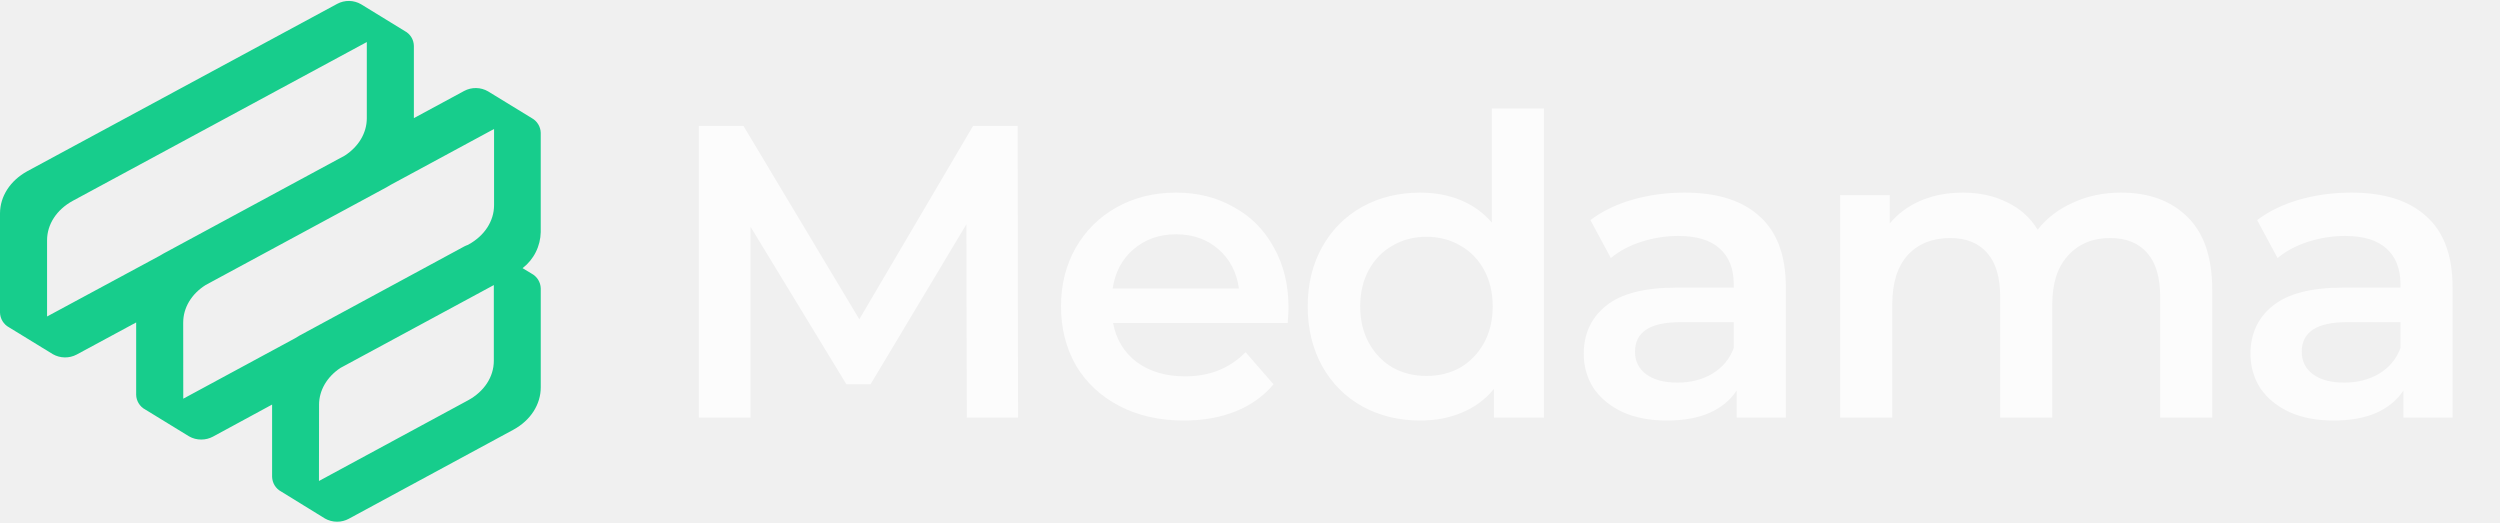
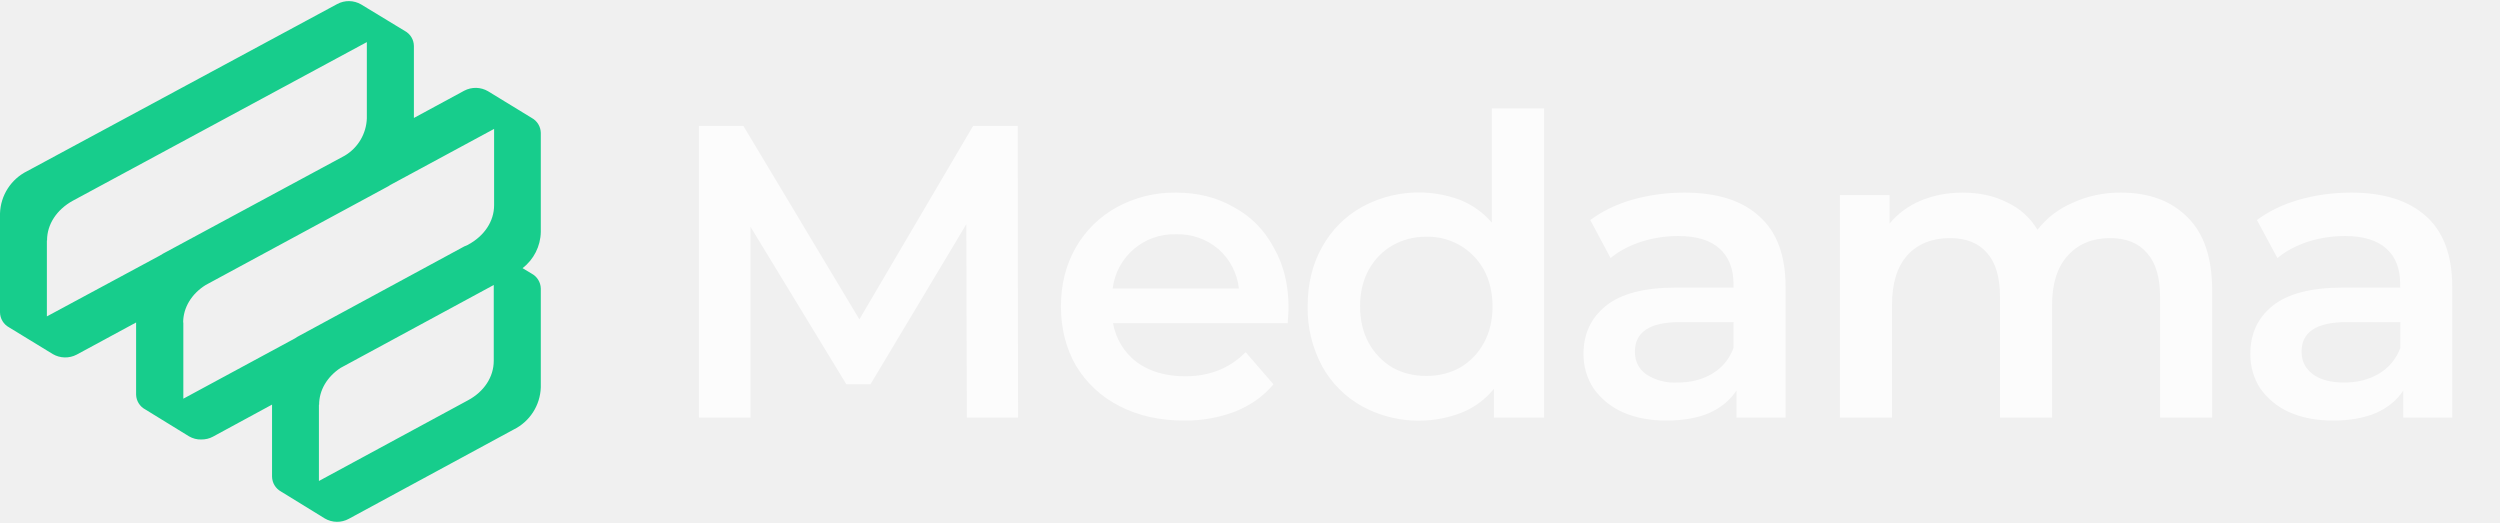
<svg xmlns="http://www.w3.org/2000/svg" width="550" height="115" fill="none" viewBox="0 0 144 30">
  <g clip-path="url(#a)">
-     <path fill="#17CD8C" d="M18.713 29.81c.216.123.46.187.708.185.233.001.463-.057.668-.168l9.488-5.133c.984-.538 1.57-1.45 1.57-2.435v-5.699c-.004-.175-.054-.347-.146-.496s-.221-.273-.376-.356l-.499-.301-.024-.017c.319-.246.579-.562.759-.922.181-.36.278-.757.285-1.16V7.602c-.003-.175-.052-.345-.143-.495-.09-.15-.218-.273-.371-.357l-2.52-1.542c-.208-.121-.444-.187-.685-.191-.241-.004-.479.053-.691.167l-2.897 1.566V2.587c-.003-.176-.053-.347-.145-.497-.092-.15-.222-.273-.377-.355L20.797.19c-.208-.121-.444-.186-.685-.19-.241-.004-.479.054-.691.168L1.57 9.808C.588 10.348 0 11.257 0 12.243v5.705c.004.175.054.347.146.497.092.15.221.273.376.356l2.52 1.544c.209.12.444.184.685.188.241.004.478-.053.691-.166l3.425-1.849v4.164c.003.176.054.348.146.497.092.15.222.273.378.355l2.52 1.544c.215.124.46.188.708.185.233.001.462-.057.668-.166l3.41-1.849v4.157c.004.175.054.347.145.497.092.15.222.273.376.355l2.52 1.553ZM2.711 13.787c0-.925.555-1.768 1.479-2.273L21.128 2.367v4.39c0 .847-.472 1.636-1.27 2.151L9.414 14.551c-.068.037-.133.076-.198.117L2.711 18.175V13.787Zm7.842 4.734c0-.852.477-1.647 1.294-2.16l10.431-5.636c.072-.039.141-.081.209-.124l5.971-3.227v4.388c0 .925-.555 1.768-1.479 2.273l-.03.017c-.072.023-.142.053-.209.089l-9.49 5.135c-.087.046-.17.098-.252.152l-6.442 3.482-.004-4.388Zm7.824 4.741c0-.832.455-1.609 1.23-2.123l8.837-4.774v4.364c0 .924-.555 1.768-1.479 2.272l-8.593 4.649.006-4.388Z" />
+     <path fill="#17CD8C" d="M18.71 29.81a1.4 1.4 0 0 0 1.38.02l9.49-5.14a2.81 2.81 0 0 0 1.57-2.43v-5.7a1 1 0 0 0-.52-.85l-.5-.3-.03-.02a2.69 2.69 0 0 0 1.05-2.08V7.6a1 1 0 0 0-.52-.86L28.11 5.2a1.41 1.41 0 0 0-1.37-.03l-2.9 1.57V2.59a.99.99 0 0 0-.52-.86L20.8.2a1.41 1.41 0 0 0-1.38-.02L1.57 9.8A2.82 2.82 0 0 0 0 12.24v5.7a1 1 0 0 0 .52.86l2.52 1.54a1.42 1.42 0 0 0 1.38.03l3.42-1.85v4.16a.99.99 0 0 0 .53.85l2.52 1.55c.21.12.46.19.7.18.24 0 .47-.05.67-.16l3.41-1.85v4.15a1 1 0 0 0 .52.86l2.52 1.55Zm-16-16.02c0-.93.56-1.77 1.48-2.28l16.94-9.14v4.39a2.6 2.6 0 0 1-1.27 2.15L9.4 14.55l-.2.12-6.5 3.5V13.8Zm7.84 4.73c0-.85.48-1.65 1.3-2.16l10.43-5.64c.07-.03.14-.08.2-.12l5.98-3.23v4.4c0 .92-.56 1.76-1.48 2.26l-.03.02-.21.09-9.49 5.14c-.09.04-.17.1-.25.15l-6.44 3.48v-4.39Zm7.83 4.74c0-.83.45-1.6 1.23-2.12l8.83-4.78v4.37c0 .92-.55 1.77-1.48 2.27l-8.59 4.65v-4.39Z" />
  </g>
-   <path fill="#FCFCFC" d="m55.688 24-.024-11.136-5.52 9.216h-1.392l-5.52-9.072V24h-2.976V7.2h2.568l6.672 11.136L56.048 7.2h2.568L58.64 24h-2.952Zm18.53-6.336c0 .208-.016.504-.048.888h-10.056c.176.944.632 1.696 1.368 2.256.752.544 1.68.816 2.784.816 1.408 0 2.568-.464 3.48-1.392l1.608 1.848c-.576.688-1.304 1.208-2.184 1.56-.88.352-1.872.528-2.976.528-1.408 0-2.648-.28-3.72-.84-1.072-.56-1.904-1.336-2.496-2.328-.576-1.008-.864-2.144-.864-3.408 0-1.248.28-2.368.84-3.36.576-1.008 1.368-1.792 2.376-2.352 1.008-.56 2.144-.84 3.408-.84 1.248 0 2.36.28 3.336.84.992.544 1.76 1.32 2.304 2.328.56.992.84 2.144.84 3.456Zm-6.48-4.224c-.96 0-1.776.288-2.448.864-.656.56-1.056 1.312-1.2 2.256h7.272c-.128-.928-.52-1.68-1.176-2.256-.656-.576-1.472-.864-2.448-.864Zm21.194-7.248V24h-2.88v-1.656c-.496.608-1.112 1.064-1.848 1.368-.72.304-1.52.456-2.4.456-1.232 0-2.344-.272-3.336-.816-.976-.544-1.744-1.312-2.304-2.304-.56-1.008-.84-2.16-.84-3.456 0-1.296.28-2.44.84-3.432.56-.992 1.328-1.76 2.304-2.304.992-.544 2.104-.816 3.336-.816.848 0 1.624.144 2.328.432.704.288 1.304.72 1.8 1.296V6.192h3ZM82.164 21.6c.72 0 1.368-.16 1.944-.48.576-.336 1.032-.808 1.368-1.416.336-.608.504-1.312.504-2.112s-.168-1.504-.504-2.112c-.336-.608-.792-1.072-1.368-1.392-.576-.336-1.224-.504-1.944-.504s-1.368.168-1.944.504c-.576.32-1.032.784-1.368 1.392-.336.608-.504 1.312-.504 2.112s.168 1.504.504 2.112c.336.608.792 1.08 1.368 1.416.576.32 1.224.48 1.944.48Zm14.868-10.56c1.888 0 3.328.456 4.32 1.368 1.008.896 1.512 2.256 1.512 4.08V24h-2.832v-1.56c-.368.56-.896.992-1.584 1.296-.672.288-1.488.432-2.448.432s-1.8-.16-2.52-.48c-.72-.336-1.28-.792-1.68-1.368-.384-.592-.576-1.256-.576-1.992 0-1.152.424-2.072 1.272-2.76.864-.704 2.216-1.056 4.056-1.056h3.312v-.192c0-.896-.272-1.584-.816-2.064-.528-.48-1.32-.72-2.376-.72-.72 0-1.432.112-2.136.336-.688.224-1.272.536-1.752.936l-1.176-2.184c.672-.512 1.48-.904 2.424-1.176.944-.272 1.944-.408 3-.408Zm-.408 10.944c.752 0 1.416-.168 1.992-.504.592-.352 1.008-.848 1.248-1.488v-1.488h-3.096c-1.728 0-2.592.568-2.592 1.704 0 .544.216.976.648 1.296.432.32 1.032.48 1.8.48ZM122.17 11.04c1.616 0 2.896.472 3.84 1.416.944.928 1.416 2.328 1.416 4.2V24h-3v-6.96c0-1.12-.248-1.96-.744-2.52-.496-.576-1.208-.864-2.136-.864-1.008 0-1.816.336-2.424 1.008-.608.656-.912 1.6-.912 2.832V24h-3v-6.96c0-1.12-.248-1.96-.744-2.52-.496-.576-1.208-.864-2.136-.864-1.024 0-1.84.328-2.448.984-.592.656-.888 1.608-.888 2.856V24h-3V11.184h2.856v1.632c.48-.576 1.08-1.016 1.8-1.32.72-.304 1.52-.456 2.4-.456.96 0 1.808.184 2.544.552.752.352 1.344.88 1.776 1.584.528-.672 1.208-1.192 2.04-1.56.832-.384 1.752-.576 2.76-.576Zm13.266 0c1.888 0 3.328.456 4.32 1.368 1.008.896 1.512 2.256 1.512 4.08V24h-2.832v-1.56c-.368.56-.896.992-1.584 1.296-.672.288-1.488.432-2.448.432s-1.8-.16-2.52-.48c-.72-.336-1.28-.792-1.68-1.368-.384-.592-.576-1.256-.576-1.992 0-1.152.424-2.072 1.272-2.76.864-.704 2.216-1.056 4.056-1.056h3.312v-.192c0-.896-.272-1.584-.816-2.064-.528-.48-1.32-.72-2.376-.72-.72 0-1.432.112-2.136.336-.688.224-1.272.536-1.752.936l-1.176-2.184c.672-.512 1.48-.904 2.424-1.176.944-.272 1.944-.408 3-.408Zm-.408 10.944c.752 0 1.416-.168 1.992-.504.592-.352 1.008-.848 1.248-1.488v-1.488h-3.096c-1.728 0-2.592.568-2.592 1.704 0 .544.216.976.648 1.296.432.32 1.032.48 1.8.48Z" />
+   <path fill="#FCFCFC" d="m55.69 24-.03-11.14-5.52 9.22h-1.39l-5.52-9.07V24h-2.97V7.2h2.56l6.68 11.14L56.05 7.2h2.57l.02 16.8h-2.95Zm18.53-6.34c0 .21-.02.5-.05.9H64.11a3.6 3.6 0 0 0 1.37 2.25c.75.54 1.68.81 2.79.81 1.4 0 2.56-.46 3.48-1.39l1.6 1.85c-.57.69-1.3 1.2-2.18 1.56a8 8 0 0 1-2.98.53c-1.4 0-2.64-.28-3.72-.84a6.16 6.16 0 0 1-2.5-2.33c-.57-1-.86-2.14-.86-3.4 0-1.26.28-2.38.84-3.37a6.1 6.1 0 0 1 2.38-2.35 6.9 6.9 0 0 1 3.4-.84c1.26 0 2.37.28 3.34.84 1 .54 1.76 1.32 2.3 2.33.57.99.85 2.14.85 3.45Zm-6.48-4.22a3.56 3.56 0 0 0-3.65 3.12h7.27a3.54 3.54 0 0 0-1.17-2.26 3.58 3.58 0 0 0-2.45-.86Zm21.2-7.25V24h-2.89v-1.66a4.58 4.58 0 0 1-1.85 1.37 6.82 6.82 0 0 1-5.74-.36 5.9 5.9 0 0 1-2.3-2.3 7 7 0 0 1-.84-3.46c0-1.3.28-2.44.84-3.43a5.9 5.9 0 0 1 2.3-2.3 6.82 6.82 0 0 1 5.67-.39c.7.29 1.3.72 1.8 1.3V6.19h3ZM82.15 21.6c.72 0 1.37-.16 1.95-.48.57-.34 1.03-.8 1.37-1.42.33-.6.5-1.3.5-2.1s-.17-1.51-.5-2.12a3.69 3.69 0 0 0-3.32-1.9c-.72 0-1.36.17-1.94.5-.58.33-1.03.8-1.37 1.4-.33.6-.5 1.31-.5 2.11s.17 1.5.5 2.11c.34.61.8 1.08 1.37 1.42.58.32 1.22.48 1.94.48Zm14.87-10.56c1.89 0 3.33.46 4.32 1.37 1.01.9 1.51 2.25 1.51 4.08V24h-2.83v-1.56c-.37.56-.9 1-1.58 1.3-.67.28-1.49.43-2.45.43s-1.8-.16-2.52-.48a4.1 4.1 0 0 1-1.68-1.37 3.58 3.58 0 0 1-.58-2c0-1.14.43-2.06 1.28-2.75.86-.7 2.21-1.06 4.05-1.06h3.31v-.19c0-.9-.27-1.58-.81-2.06-.53-.48-1.32-.72-2.38-.72a7 7 0 0 0-2.13.33c-.7.23-1.28.54-1.76.94l-1.17-2.19c.67-.5 1.48-.9 2.42-1.17.95-.27 1.95-.41 3-.41Zm-.4 10.94c.75 0 1.41-.16 1.99-.5.59-.35 1-.85 1.24-1.49V18.5h-3.1c-1.72 0-2.58.57-2.58 1.7 0 .55.21.98.64 1.3a3 3 0 0 0 1.8.48Zm25.54-10.94c1.62 0 2.9.47 3.84 1.42.94.92 1.42 2.32 1.42 4.2V24h-3v-6.96c0-1.12-.25-1.96-.75-2.52-.5-.58-1.2-.86-2.13-.86-1.01 0-1.82.33-2.43 1-.6.66-.91 1.6-.91 2.84V24h-3v-6.96c0-1.12-.25-1.96-.74-2.52-.5-.58-1.21-.86-2.14-.86-1.02 0-1.84.32-2.45.98-.59.66-.89 1.6-.89 2.86V24h-3V11.18h2.86v1.64a4.66 4.66 0 0 1 1.8-1.32c.72-.3 1.52-.46 2.4-.46.96 0 1.8.18 2.54.55.76.35 1.35.88 1.78 1.59.53-.68 1.2-1.2 2.04-1.56a6.5 6.5 0 0 1 2.76-.58Zm13.27 0c1.88 0 3.32.46 4.32 1.37 1 .9 1.5 2.25 1.5 4.08V24h-2.82v-1.56c-.37.56-.9 1-1.59 1.3-.67.28-1.49.43-2.45.43s-1.8-.16-2.52-.48a4.1 4.1 0 0 1-1.68-1.37 3.58 3.58 0 0 1-.57-2c0-1.14.42-2.06 1.27-2.75.86-.7 2.22-1.06 4.06-1.06h3.3v-.19c0-.9-.26-1.58-.8-2.06s-1.33-.72-2.38-.72a7 7 0 0 0-2.14.33c-.69.23-1.27.54-1.75.94L130 12.62c.67-.5 1.48-.9 2.43-1.17.94-.27 1.94-.41 3-.41Zm-.41 10.94c.75 0 1.41-.16 1.99-.5.6-.35 1-.85 1.25-1.49V18.5h-3.1c-1.73 0-2.59.57-2.59 1.7 0 .55.22.98.65 1.3.43.32 1.03.48 1.8.48Z" />
  <defs>
    <clipPath id="a">
-       <path fill="#fff" d="M0 0h31.148v30H0z" />
+       <path fill="#fff" d="M0 0h31.15v30H0z" />
    </clipPath>
  </defs>
</svg>
